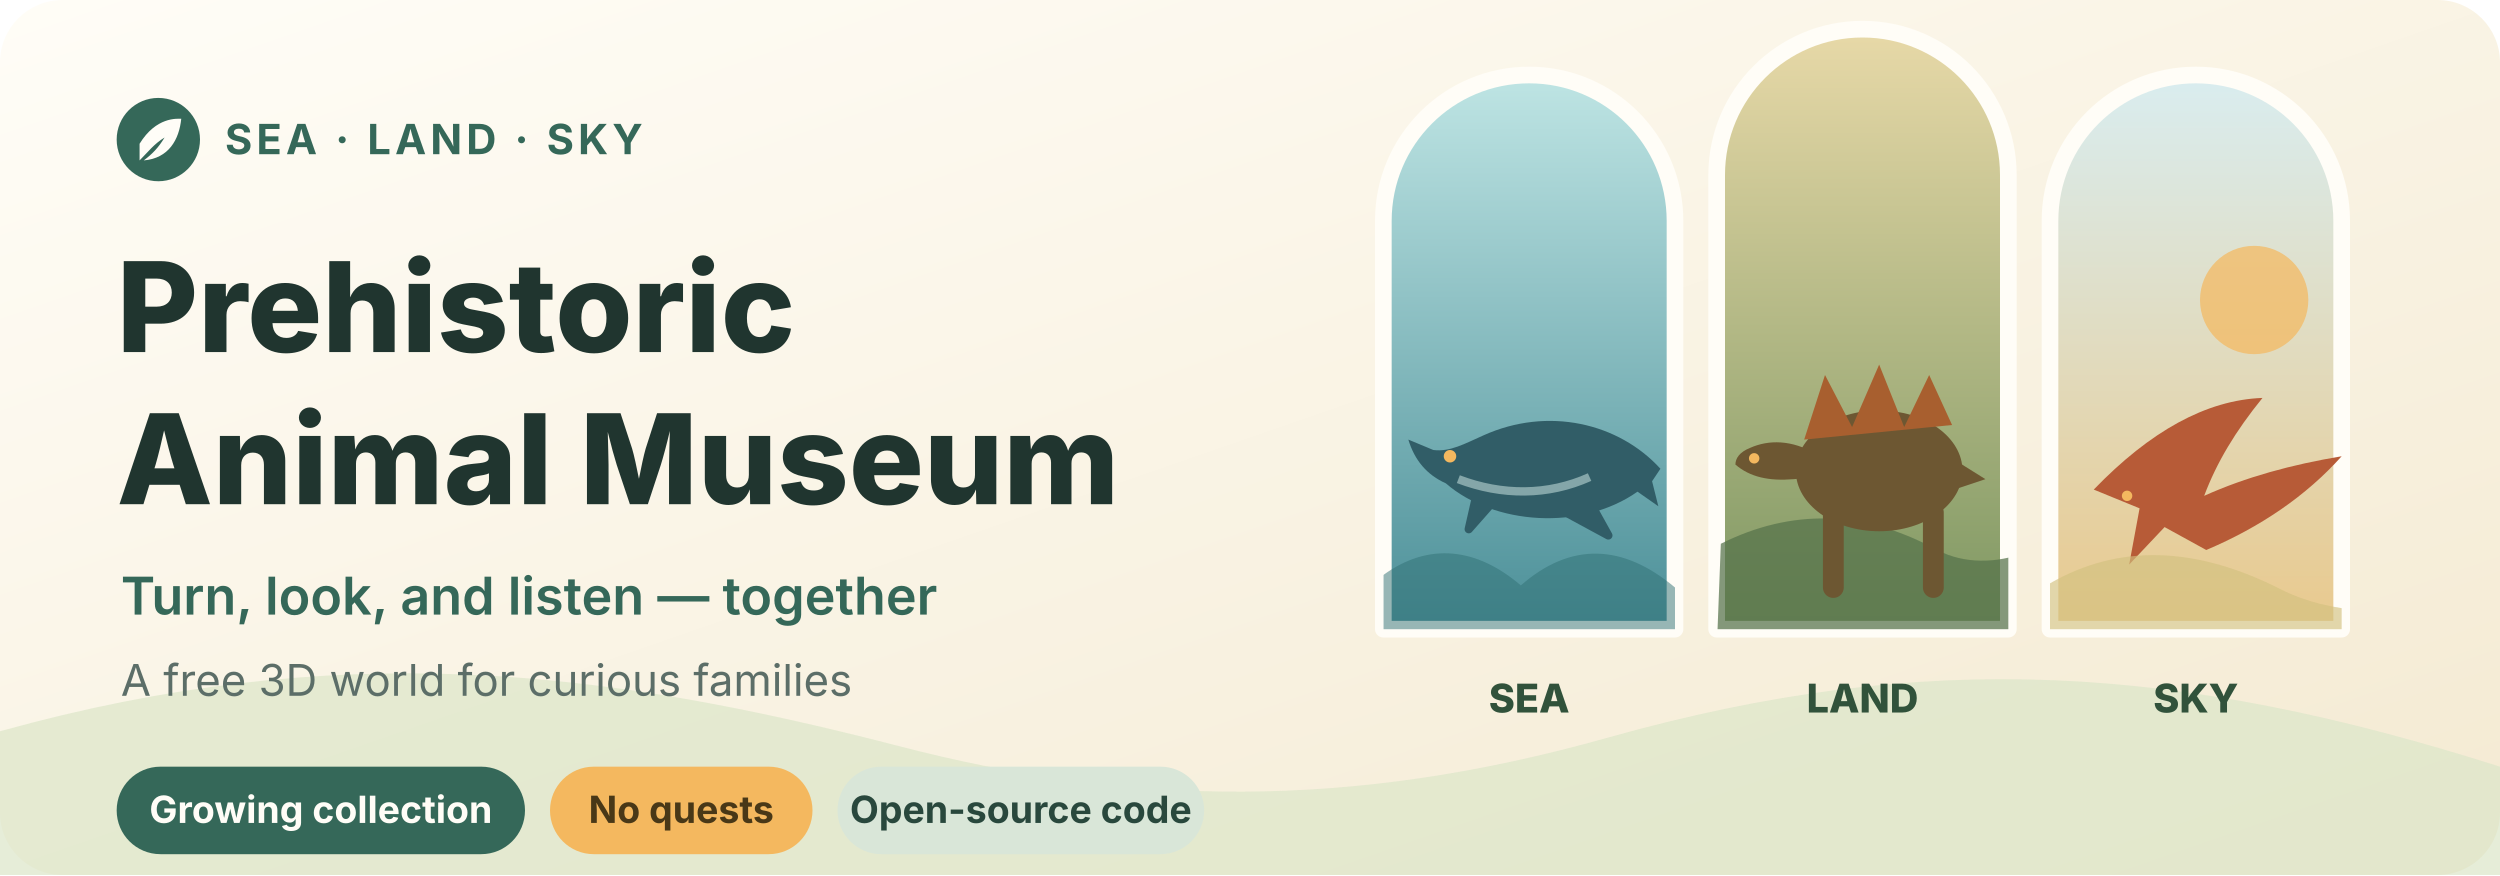
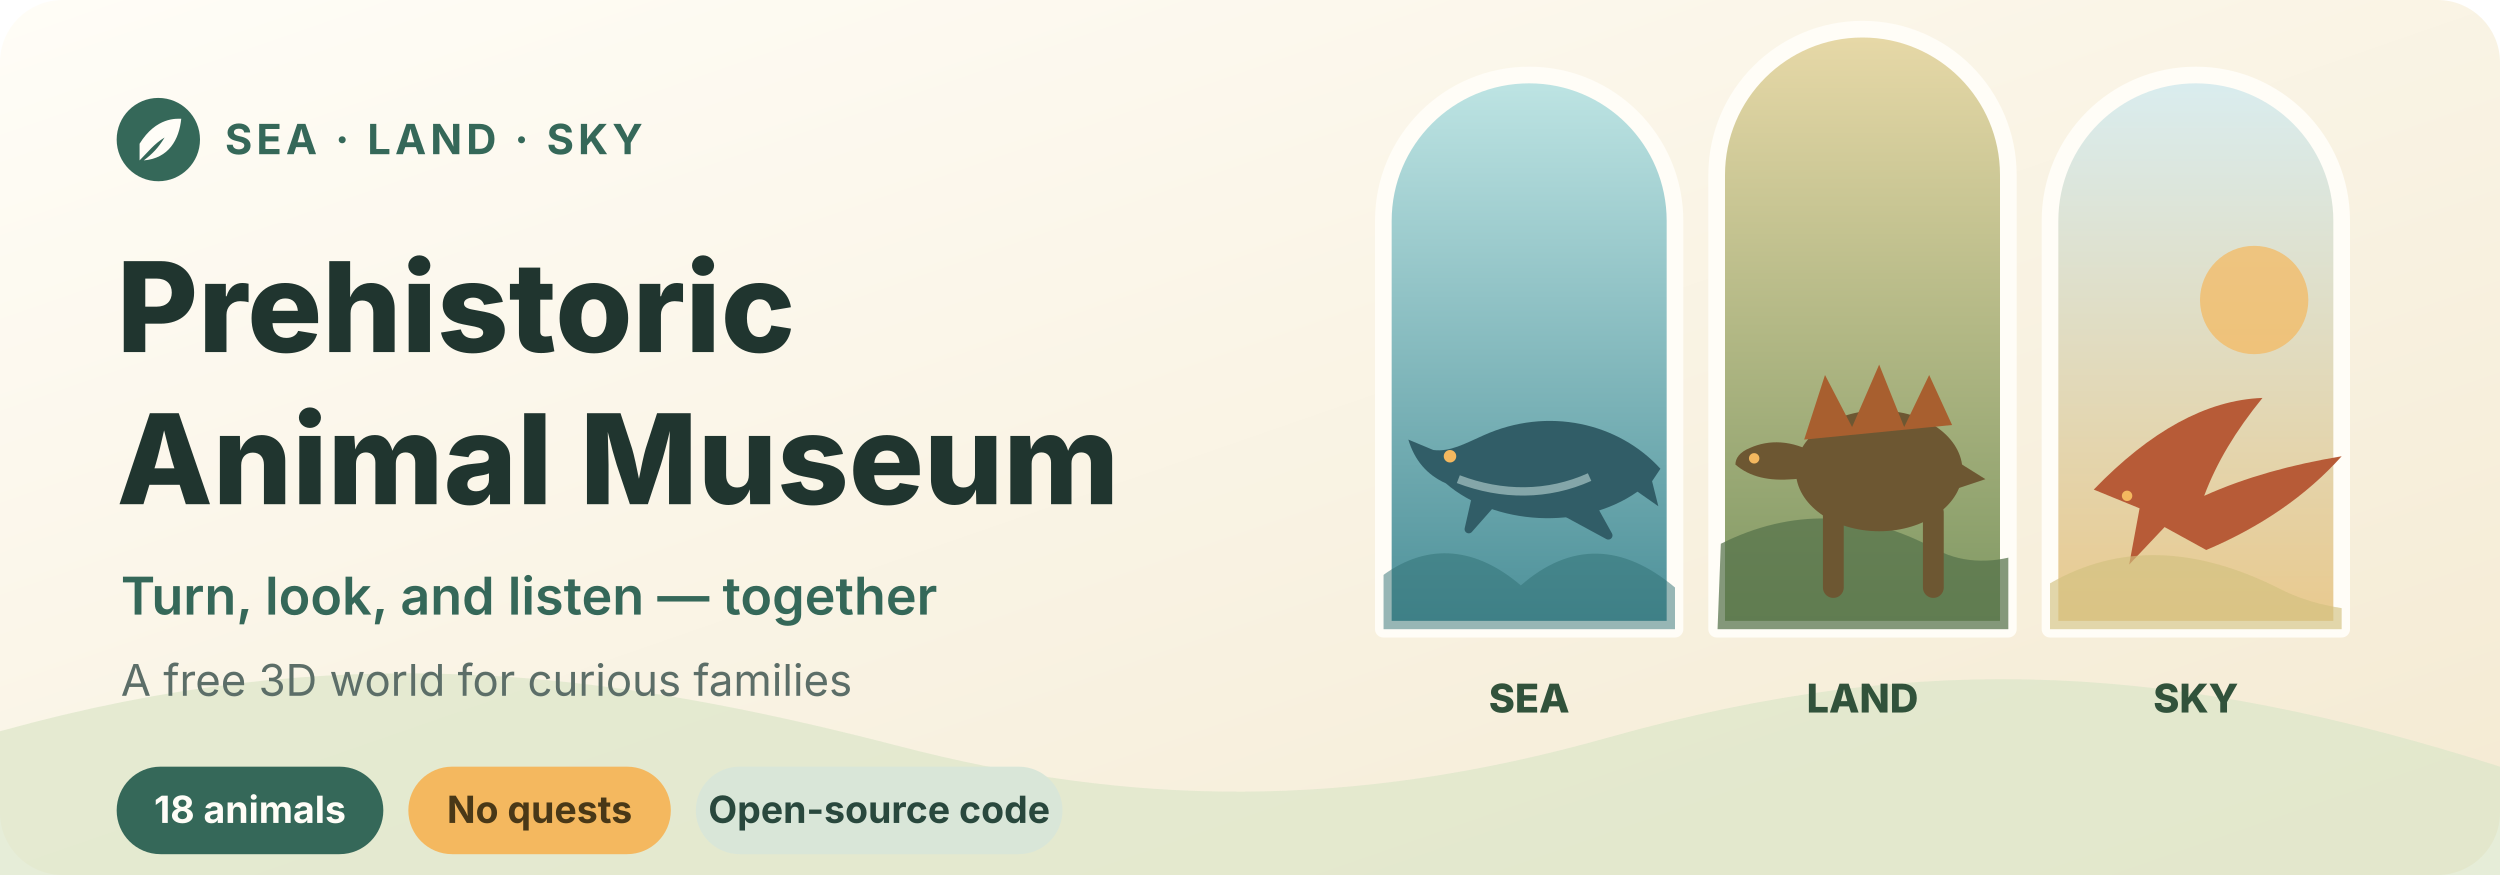
<svg xmlns="http://www.w3.org/2000/svg" width="1200" height="420" viewBox="0 0 1200 420" role="img" aria-labelledby="title desc">
  <defs>
    <linearGradient id="paper" x1="0" y1="0" x2="1" y2="1">
      <stop offset="0" stop-color="#fffdf7" />
      <stop offset="1" stop-color="#f4ead2" />
    </linearGradient>
    <linearGradient id="sea" x1="0" y1="0" x2="0" y2="1">
      <stop offset="0" stop-color="#bfe5e4" />
      <stop offset="1" stop-color="#4b8f98" />
    </linearGradient>
    <linearGradient id="land" x1="0" y1="0" x2="0" y2="1">
      <stop offset="0" stop-color="#e8d9a8" />
      <stop offset="1" stop-color="#7d9762" />
    </linearGradient>
    <linearGradient id="air" x1="0" y1="0" x2="0" y2="1">
      <stop offset="0" stop-color="#d9edf0" />
      <stop offset="1" stop-color="#e9c98d" />
    </linearGradient>
    <clipPath id="sea-window">
      <path d="M664 106a70 70 0 0 1 140 0v196H664z" />
    </clipPath>
    <clipPath id="land-window">
      <path d="M824 84a70 70 0 0 1 140 0v218H824z" />
    </clipPath>
    <clipPath id="air-window">
      <path d="M984 106a70 70 0 0 1 140 0v196H984z" />
    </clipPath>
  </defs>
  <rect width="1200" height="420" rx="30" fill="url(#paper)" />
  <path d="M0 351c162-45 288-30 431 7 111 29 217 31 341-4 153-43 274-35 428 14v52H0z" fill="#dce6c9" opacity=".72" />
  <g transform="translate(56 46)" font-family="-apple-system,BlinkMacSystemFont,'Segoe UI','PingFang SC',sans-serif">
    <g transform="translate(0 1)">
      <circle cx="20" cy="20" r="20" fill="#356859" />
      <path d="M11 22c8-13 18-12 20-12-1 10-6 19-18 20 4-3 7-6 10-11-5 3-8 7-12 11z" fill="#fffdf7" />
      <text x="52" y="27" font-size="20" font-weight="700" fill="#356859" letter-spacing="2">SEA · LAND · SKY</text>
    </g>
    <text x="0" y="123" font-size="60" font-weight="800" fill="#20352f">Prehistoric</text>
    <text x="0" y="196" font-size="60" font-weight="800" fill="#20352f">Animal Museum</text>
    <text x="2" y="249" font-size="25" font-weight="600" fill="#356859">Turn, look, and listen — together</text>
    <text x="2" y="288" font-size="21" fill="#5c6e68">A free 3D world for curious families</text>
    <g transform="translate(0 322)" font-size="18" font-weight="700">
      <g>
-         <rect width="196" height="42" rx="21" fill="#356859" />
-         <text x="98" y="27" text-anchor="middle" fill="#fffdf7">Growing collection</text>
+         <rect width="128" height="42" rx="21" fill="#356859" />
+         <text x="64" y="27" text-anchor="middle" fill="#fffdf7">18 animals</text>
      </g>
-       <g transform="translate(208 0)">
+       <g transform="translate(140 0)">
        <rect width="126" height="42" rx="21" fill="#f4b85f" />
        <text x="63" y="27" text-anchor="middle" fill="#493817">No quests</text>
      </g>
-       <g transform="translate(346 0)">
+       <g transform="translate(278 0)">
        <rect width="176" height="42" rx="21" fill="#d9e6d8" />
        <text x="88" y="27" text-anchor="middle" fill="#29483d">Open-source code</text>
      </g>
    </g>
  </g>
  <g stroke="#fffdf7" stroke-width="8" stroke-linejoin="round">
    <path d="M664 106a70 70 0 0 1 140 0v196H664z" fill="url(#sea)" />
    <path d="M824 84a70 70 0 0 1 140 0v218H824z" fill="url(#land)" />
    <path d="M984 106a70 70 0 0 1 140 0v196H984z" fill="url(#air)" />
  </g>
  <g clip-path="url(#sea-window)">
    <g transform="translate(1473 0) scale(-1 1)">
      <path d="M676 225c20-22 54-30 85-16 9 4 16 8 24 7l12-5c-3 10-9 17-18 21-23 20-65 23-92 4l-10 7 3-12z" fill="#315d67" />
      <path d="M711 239l-10 18 24-13m28-7 15 17-5-22" fill="#315d67" stroke="#315d67" stroke-width="4" stroke-linejoin="round" />
      <path d="M710 229c20 9 42 9 63 1" fill="none" stroke="#d7f0eb" stroke-width="4" opacity=".5" />
      <circle cx="777" cy="219" r="3" fill="#f4b85f" />
    </g>
    <path d="M664 276c22-16 45-13 66 5 24-21 49-20 74 1v35H664z" fill="#2f6f73" opacity=".5" />
  </g>
  <g clip-path="url(#land-window)">
    <path d="M826 261c34-17 68-16 102 2 12 7 27 8 42 3v47H824z" fill="#55724a" opacity=".72" />
    <g transform="translate(1786 0) scale(-1 1)">
      <path d="M849 220l-16 10 18 6z" fill="#6d5732" />
      <ellipse cx="884" cy="226" rx="40" ry="29" fill="#6d5732" />
      <path d="M914 218c12-7 23-7 32-3 5 2 7 5 7 8-7 6-16 8-28 7l-12-1z" fill="#6d5732" />
      <circle cx="944" cy="220" r="2.5" fill="#f4b85f" />
      <path d="M849 204l11-24 12 25 12-30 13 30 13-25 10 31z" fill="#a85f2f" />
      <path d="M858 246v36m48-36v36" stroke="#6d5732" stroke-width="10" stroke-linecap="round" />
    </g>
  </g>
  <g clip-path="url(#air-window)">
    <circle cx="1082" cy="144" r="26" fill="#f4b85f" opacity=".72" />
    <path d="M1005 235c27-28 54-43 81-44-13 16-22 31-28 47 20-9 42-15 66-19-17 19-39 34-65 45l-20-11-17 18 5-27z" fill="#b75b37" />
    <circle cx="1021" cy="238" r="2.5" fill="#f4b85f" />
    <path d="M984 280c33-19 70-18 111 3 12 6 25 9 39 10v25H984z" fill="#d2c07e" opacity=".64" />
  </g>
  <g font-family="-apple-system,BlinkMacSystemFont,'Segoe UI','PingFang SC',sans-serif" font-size="19" font-weight="800" text-anchor="middle" fill="#31523b">
    <text x="734" y="342">SEA</text>
    <text x="894" y="342">LAND</text>
    <text x="1054" y="342">SKY</text>
  </g>
</svg>
